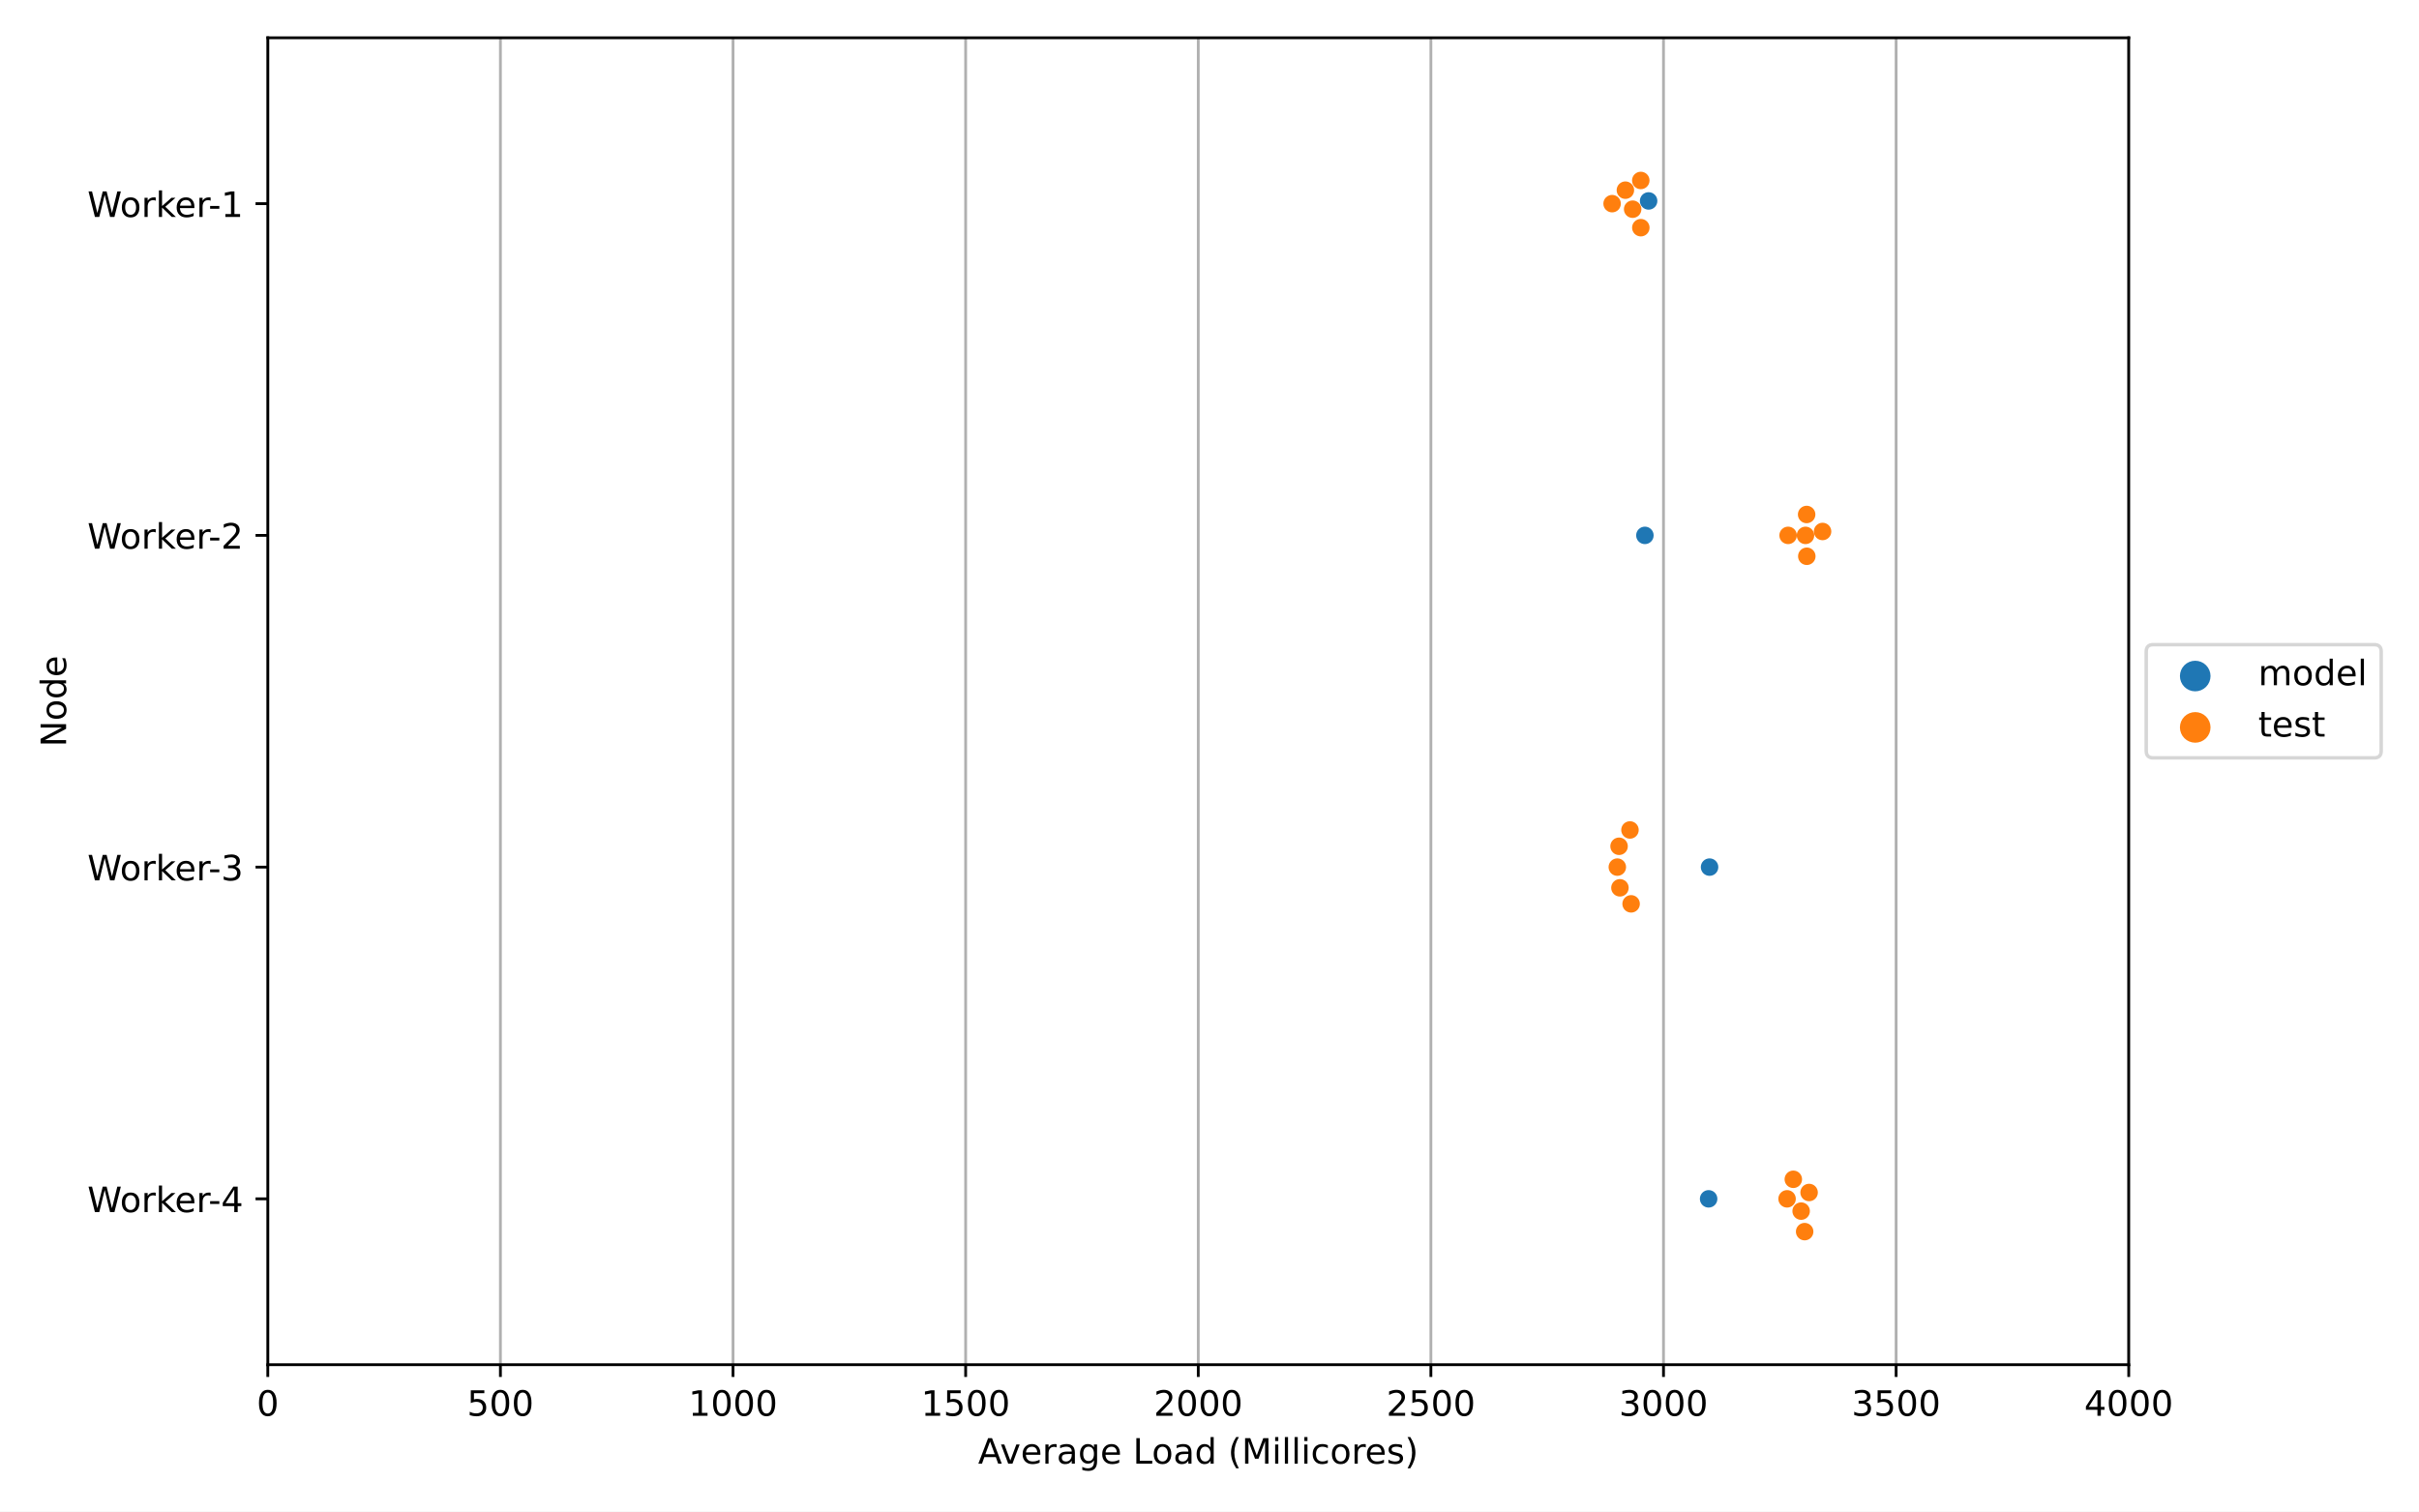
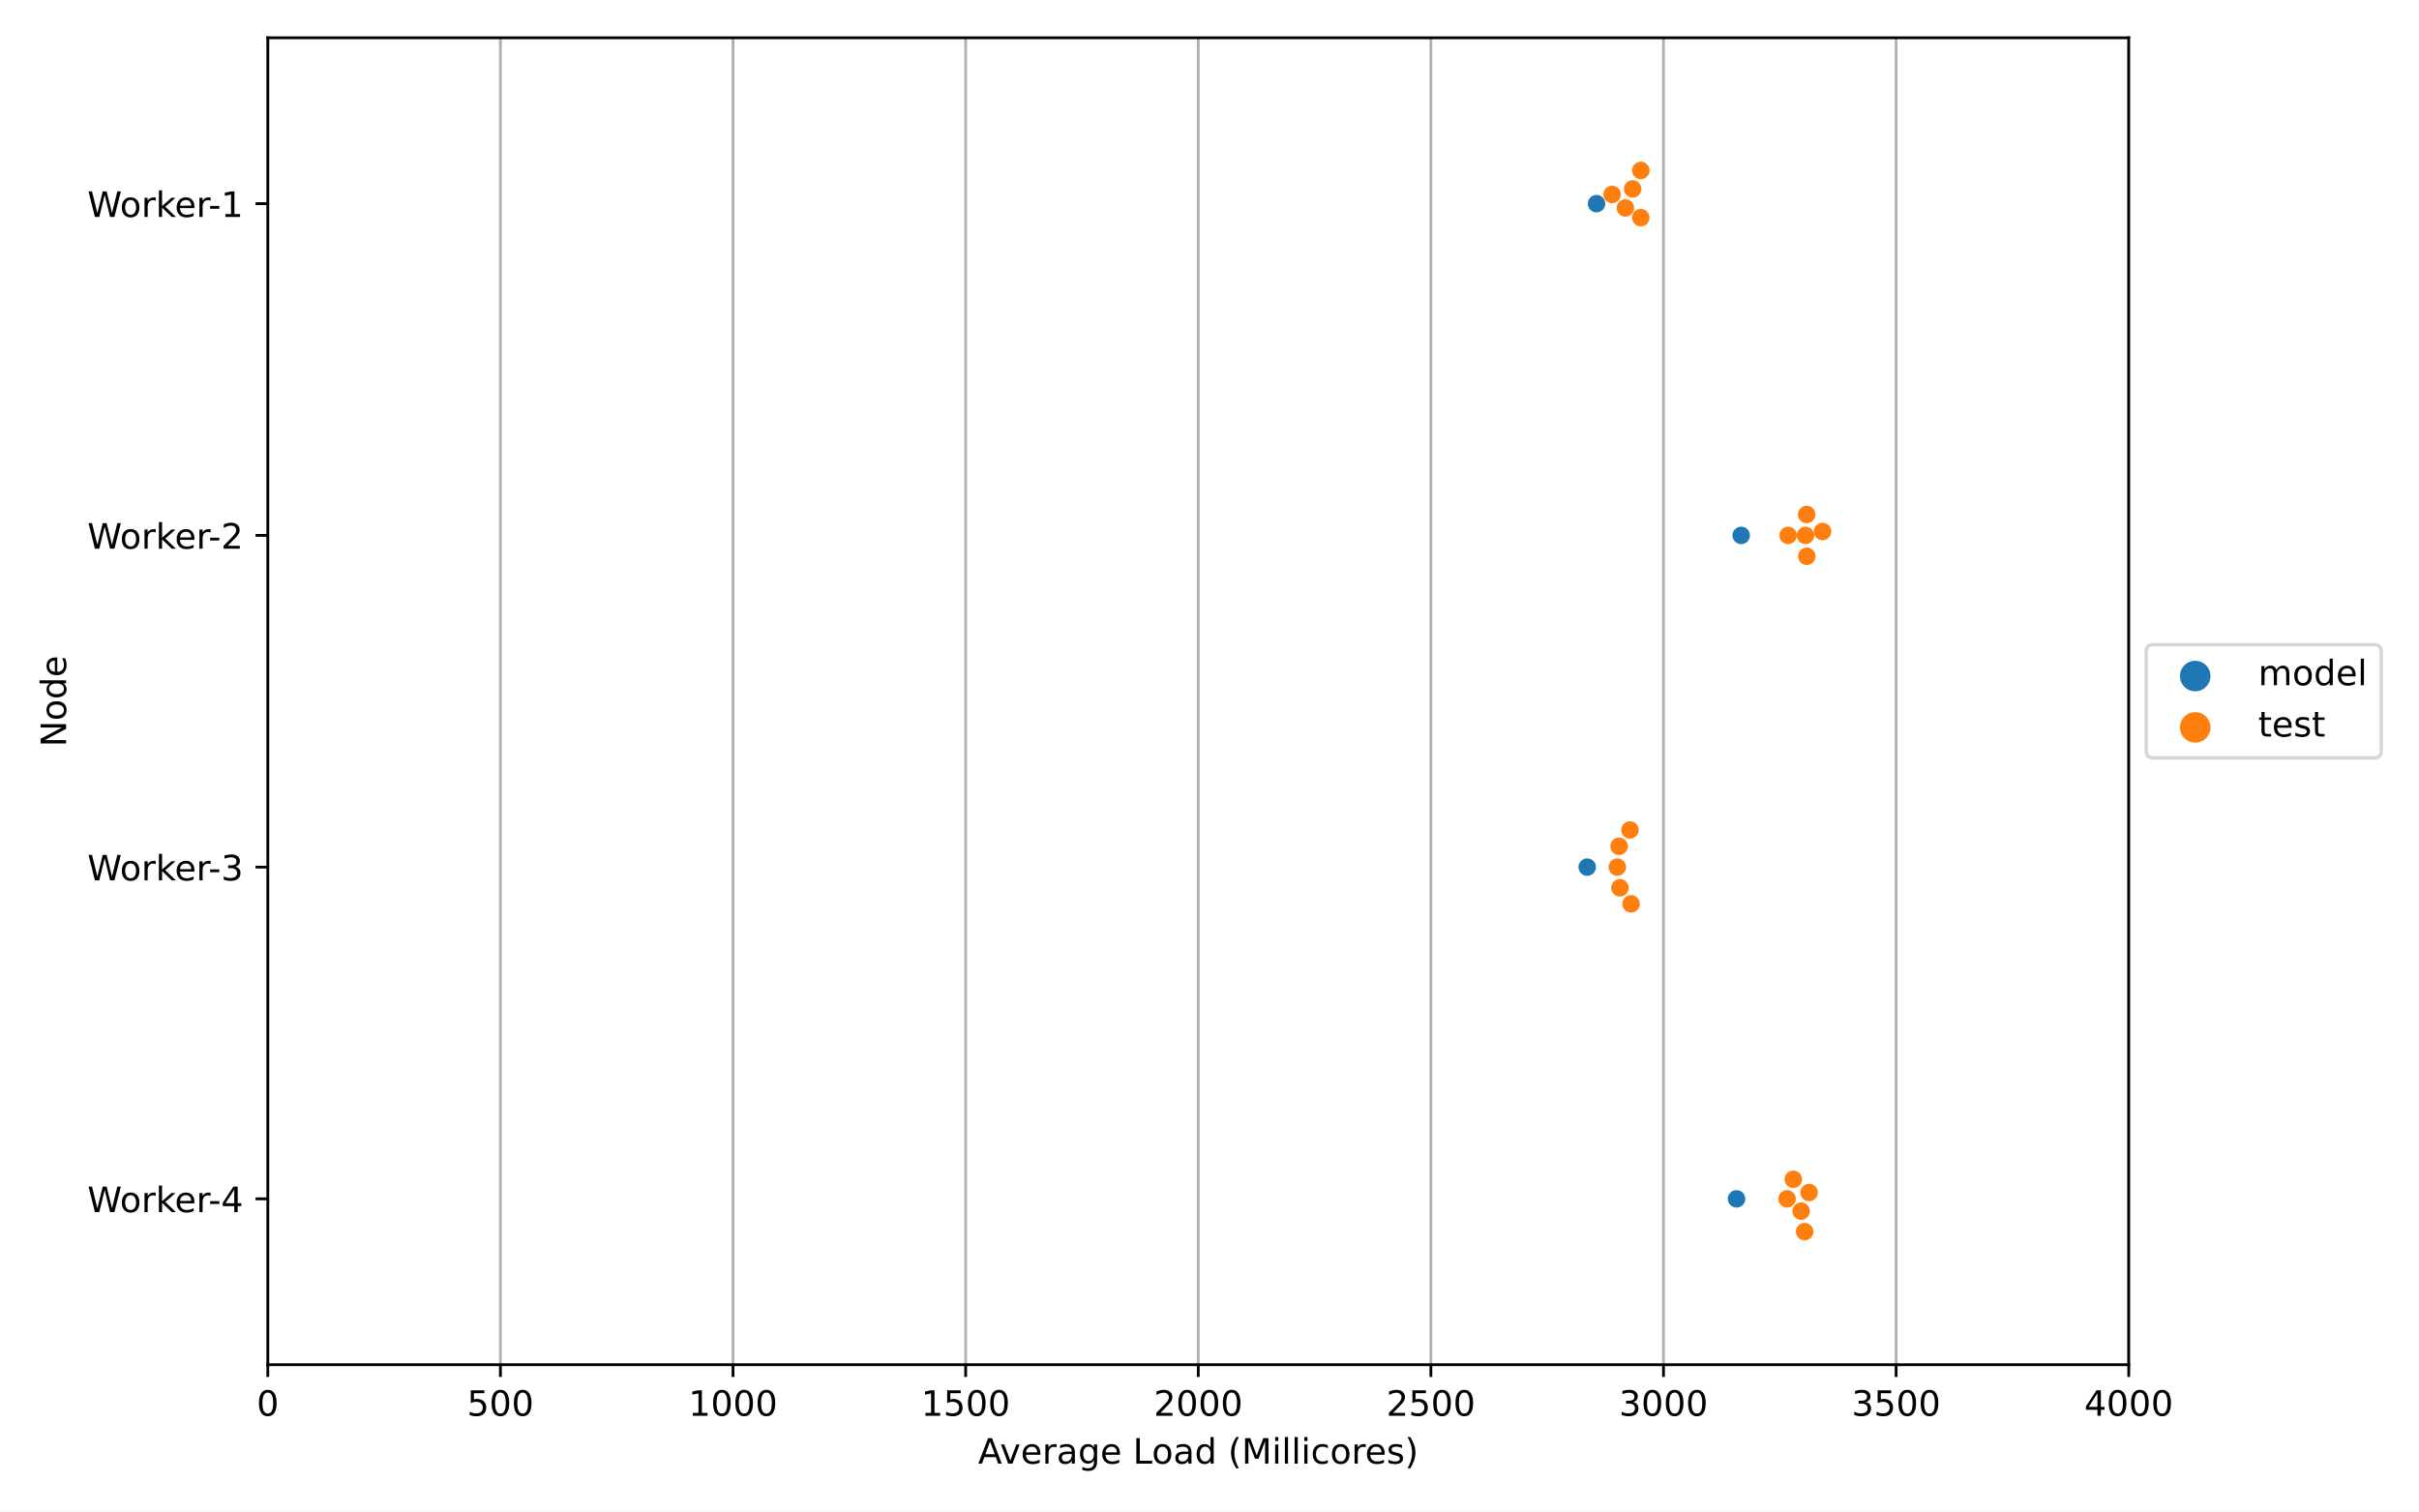
<svg xmlns="http://www.w3.org/2000/svg" xmlns:xlink="http://www.w3.org/1999/xlink" height="432pt" version="1.1" viewBox="0 0 691.2 432" width="691.2pt">
  <defs>
    <style type="text/css">*{stroke-linecap:butt;stroke-linejoin:round;}</style>
  </defs>
  <g id="figure_1">
    <g id="patch_1">
      <path d="M 0 432  L 691.2 432  L 691.2 0  L 0 0  z " style="fill:#ffffff;" />
    </g>
    <g id="axes_1">
      <g id="patch_2">
        <path d="M 76.52 390.04  L 608.26 390.04  L 608.26 10.8  L 76.52 10.8  z " style="fill:#ffffff;" />
      </g>
      <g id="PathCollection_1" />
      <g id="PathCollection_2" />
      <g id="matplotlib.axis_1">
        <g id="xtick_1">
          <g id="line2d_1">
-             <path clip-path="url(#pd15e47503b)" d="M 76.52 390.04  L 76.52 10.8  " style="fill:none;stroke:#b0b0b0;stroke-linecap:square;stroke-width:0.8;" />
+             <path clip-path="url(#p5742aaa791)" d="M 76.52 390.04  L 76.52 10.8  " style="fill:none;stroke:#b0b0b0;stroke-linecap:square;stroke-width:0.8;" />
          </g>
          <g id="line2d_2">
            <defs>
-               <path d="M 0 0  L 0 3.5  " id="m49afd84953" style="stroke:#000000;stroke-width:0.8;" />
-             </defs>
-             <g>
-               <use style="stroke:#000000;stroke-width:0.8;" x="76.52" xlink:href="#m49afd84953" y="390.04" />
+               <path d="M 0 0  L 0 3.5  " id="ma9840706c5" style="stroke:#000000;stroke-width:0.8;" />
+             </defs>
+             <g>
+               <use style="stroke:#000000;stroke-width:0.8;" x="76.52" xlink:href="#ma9840706c5" y="390.04" />
            </g>
          </g>
          <g id="text_1">
            <g transform="translate(73.33875 404.6384)scale(0.1 -0.1)">
              <defs>
                <path d="M 2034 4250  Q 1547 4250 1301 3770  Q 1056 3291 1056 2328  Q 1056 1369 1301 889  Q 1547 409 2034 409  Q 2525 409 2770 889  Q 3016 1369 3016 2328  Q 3016 3291 2770 3770  Q 2525 4250 2034 4250  z M 2034 4750  Q 2819 4750 3233 4129  Q 3647 3509 3647 2328  Q 3647 1150 3233 529  Q 2819 -91 2034 -91  Q 1250 -91 836 529  Q 422 1150 422 2328  Q 422 3509 836 4129  Q 1250 4750 2034 4750  z " id="DejaVuSans-30" transform="scale(0.015625)" />
              </defs>
              <use xlink:href="#DejaVuSans-30" />
            </g>
          </g>
        </g>
        <g id="xtick_2">
          <g id="line2d_3">
-             <path clip-path="url(#pd15e47503b)" d="M 142.988 390.04  L 142.988 10.8  " style="fill:none;stroke:#b0b0b0;stroke-linecap:square;stroke-width:0.8;" />
+             <path clip-path="url(#p5742aaa791)" d="M 142.988 390.04  L 142.988 10.8  " style="fill:none;stroke:#b0b0b0;stroke-linecap:square;stroke-width:0.8;" />
          </g>
          <g id="line2d_4">
            <g>
-               <use style="stroke:#000000;stroke-width:0.8;" x="142.988" xlink:href="#m49afd84953" y="390.04" />
+               <use style="stroke:#000000;stroke-width:0.8;" x="142.988" xlink:href="#ma9840706c5" y="390.04" />
            </g>
          </g>
          <g id="text_2">
            <g transform="translate(133.4437 404.6384)scale(0.1 -0.1)">
              <defs>
                <path d="M 691 4666  L 3169 4666  L 3169 4134  L 1269 4134  L 1269 2991  Q 1406 3038 1543 3061  Q 1681 3084 1819 3084  Q 2600 3084 3056 2656  Q 3513 2228 3513 1497  Q 3513 744 3044 326  Q 2575 -91 1722 -91  Q 1428 -91 1123 -41  Q 819 9 494 109  L 494 744  Q 775 591 1075 516  Q 1375 441 1709 441  Q 2250 441 2565 725  Q 2881 1009 2881 1497  Q 2881 1984 2565 2268  Q 2250 2553 1709 2553  Q 1456 2553 1204 2497  Q 953 2441 691 2322  L 691 4666  z " id="DejaVuSans-35" transform="scale(0.015625)" />
              </defs>
              <use xlink:href="#DejaVuSans-35" />
              <use x="63.623" xlink:href="#DejaVuSans-30" />
              <use x="127.246" xlink:href="#DejaVuSans-30" />
            </g>
          </g>
        </g>
        <g id="xtick_3">
          <g id="line2d_5">
-             <path clip-path="url(#pd15e47503b)" d="M 209.455 390.04  L 209.455 10.8  " style="fill:none;stroke:#b0b0b0;stroke-linecap:square;stroke-width:0.8;" />
+             <path clip-path="url(#p5742aaa791)" d="M 209.455 390.04  L 209.455 10.8  " style="fill:none;stroke:#b0b0b0;stroke-linecap:square;stroke-width:0.8;" />
          </g>
          <g id="line2d_6">
            <g>
-               <use style="stroke:#000000;stroke-width:0.8;" x="209.455" xlink:href="#m49afd84953" y="390.04" />
+               <use style="stroke:#000000;stroke-width:0.8;" x="209.455" xlink:href="#ma9840706c5" y="390.04" />
            </g>
          </g>
          <g id="text_3">
            <g transform="translate(196.73 404.6384)scale(0.1 -0.1)">
              <defs>
                <path d="M 794 531  L 1825 531  L 1825 4091  L 703 3866  L 703 4441  L 1819 4666  L 2450 4666  L 2450 531  L 3481 531  L 3481 0  L 794 0  L 794 531  z " id="DejaVuSans-31" transform="scale(0.015625)" />
              </defs>
              <use xlink:href="#DejaVuSans-31" />
              <use x="63.623" xlink:href="#DejaVuSans-30" />
              <use x="127.246" xlink:href="#DejaVuSans-30" />
              <use x="190.869" xlink:href="#DejaVuSans-30" />
            </g>
          </g>
        </g>
        <g id="xtick_4">
          <g id="line2d_7">
-             <path clip-path="url(#pd15e47503b)" d="M 275.923 390.04  L 275.923 10.8  " style="fill:none;stroke:#b0b0b0;stroke-linecap:square;stroke-width:0.8;" />
+             <path clip-path="url(#p5742aaa791)" d="M 275.923 390.04  L 275.923 10.8  " style="fill:none;stroke:#b0b0b0;stroke-linecap:square;stroke-width:0.8;" />
          </g>
          <g id="line2d_8">
            <g>
-               <use style="stroke:#000000;stroke-width:0.8;" x="275.923" xlink:href="#m49afd84953" y="390.04" />
+               <use style="stroke:#000000;stroke-width:0.8;" x="275.923" xlink:href="#ma9840706c5" y="390.04" />
            </g>
          </g>
          <g id="text_4">
            <g transform="translate(263.1975 404.6384)scale(0.1 -0.1)">
              <use xlink:href="#DejaVuSans-31" />
              <use x="63.623" xlink:href="#DejaVuSans-35" />
              <use x="127.246" xlink:href="#DejaVuSans-30" />
              <use x="190.869" xlink:href="#DejaVuSans-30" />
            </g>
          </g>
        </g>
        <g id="xtick_5">
          <g id="line2d_9">
-             <path clip-path="url(#pd15e47503b)" d="M 342.39 390.04  L 342.39 10.8  " style="fill:none;stroke:#b0b0b0;stroke-linecap:square;stroke-width:0.8;" />
+             <path clip-path="url(#p5742aaa791)" d="M 342.39 390.04  L 342.39 10.8  " style="fill:none;stroke:#b0b0b0;stroke-linecap:square;stroke-width:0.8;" />
          </g>
          <g id="line2d_10">
            <g>
-               <use style="stroke:#000000;stroke-width:0.8;" x="342.39" xlink:href="#m49afd84953" y="390.04" />
+               <use style="stroke:#000000;stroke-width:0.8;" x="342.39" xlink:href="#ma9840706c5" y="390.04" />
            </g>
          </g>
          <g id="text_5">
            <g transform="translate(329.665 404.6384)scale(0.1 -0.1)">
              <defs>
                <path d="M 1228 531  L 3431 531  L 3431 0  L 469 0  L 469 531  Q 828 903 1448 1529  Q 2069 2156 2228 2338  Q 2531 2678 2651 2914  Q 2772 3150 2772 3378  Q 2772 3750 2511 3984  Q 2250 4219 1831 4219  Q 1534 4219 1204 4116  Q 875 4013 500 3803  L 500 4441  Q 881 4594 1212 4672  Q 1544 4750 1819 4750  Q 2544 4750 2975 4387  Q 3406 4025 3406 3419  Q 3406 3131 3298 2873  Q 3191 2616 2906 2266  Q 2828 2175 2409 1742  Q 1991 1309 1228 531  z " id="DejaVuSans-32" transform="scale(0.015625)" />
              </defs>
              <use xlink:href="#DejaVuSans-32" />
              <use x="63.623" xlink:href="#DejaVuSans-30" />
              <use x="127.246" xlink:href="#DejaVuSans-30" />
              <use x="190.869" xlink:href="#DejaVuSans-30" />
            </g>
          </g>
        </g>
        <g id="xtick_6">
          <g id="line2d_11">
-             <path clip-path="url(#pd15e47503b)" d="M 408.858 390.04  L 408.858 10.8  " style="fill:none;stroke:#b0b0b0;stroke-linecap:square;stroke-width:0.8;" />
+             <path clip-path="url(#p5742aaa791)" d="M 408.858 390.04  L 408.858 10.8  " style="fill:none;stroke:#b0b0b0;stroke-linecap:square;stroke-width:0.8;" />
          </g>
          <g id="line2d_12">
            <g>
-               <use style="stroke:#000000;stroke-width:0.8;" x="408.858" xlink:href="#m49afd84953" y="390.04" />
+               <use style="stroke:#000000;stroke-width:0.8;" x="408.858" xlink:href="#ma9840706c5" y="390.04" />
            </g>
          </g>
          <g id="text_6">
            <g transform="translate(396.1325 404.6384)scale(0.1 -0.1)">
              <use xlink:href="#DejaVuSans-32" />
              <use x="63.623" xlink:href="#DejaVuSans-35" />
              <use x="127.246" xlink:href="#DejaVuSans-30" />
              <use x="190.869" xlink:href="#DejaVuSans-30" />
            </g>
          </g>
        </g>
        <g id="xtick_7">
          <g id="line2d_13">
-             <path clip-path="url(#pd15e47503b)" d="M 475.325 390.04  L 475.325 10.8  " style="fill:none;stroke:#b0b0b0;stroke-linecap:square;stroke-width:0.8;" />
+             <path clip-path="url(#p5742aaa791)" d="M 475.325 390.04  L 475.325 10.8  " style="fill:none;stroke:#b0b0b0;stroke-linecap:square;stroke-width:0.8;" />
          </g>
          <g id="line2d_14">
            <g>
-               <use style="stroke:#000000;stroke-width:0.8;" x="475.325" xlink:href="#m49afd84953" y="390.04" />
+               <use style="stroke:#000000;stroke-width:0.8;" x="475.325" xlink:href="#ma9840706c5" y="390.04" />
            </g>
          </g>
          <g id="text_7">
            <g transform="translate(462.6 404.6384)scale(0.1 -0.1)">
              <defs>
                <path d="M 2597 2516  Q 3050 2419 3304 2112  Q 3559 1806 3559 1356  Q 3559 666 3084 287  Q 2609 -91 1734 -91  Q 1441 -91 1130 -33  Q 819 25 488 141  L 488 750  Q 750 597 1062 519  Q 1375 441 1716 441  Q 2309 441 2620 675  Q 2931 909 2931 1356  Q 2931 1769 2642 2001  Q 2353 2234 1838 2234  L 1294 2234  L 1294 2753  L 1863 2753  Q 2328 2753 2575 2939  Q 2822 3125 2822 3475  Q 2822 3834 2567 4026  Q 2313 4219 1838 4219  Q 1578 4219 1281 4162  Q 984 4106 628 3988  L 628 4550  Q 988 4650 1302 4700  Q 1616 4750 1894 4750  Q 2613 4750 3031 4423  Q 3450 4097 3450 3541  Q 3450 3153 3228 2886  Q 3006 2619 2597 2516  z " id="DejaVuSans-33" transform="scale(0.015625)" />
              </defs>
              <use xlink:href="#DejaVuSans-33" />
              <use x="63.623" xlink:href="#DejaVuSans-30" />
              <use x="127.246" xlink:href="#DejaVuSans-30" />
              <use x="190.869" xlink:href="#DejaVuSans-30" />
            </g>
          </g>
        </g>
        <g id="xtick_8">
          <g id="line2d_15">
-             <path clip-path="url(#pd15e47503b)" d="M 541.793 390.04  L 541.793 10.8  " style="fill:none;stroke:#b0b0b0;stroke-linecap:square;stroke-width:0.8;" />
+             <path clip-path="url(#p5742aaa791)" d="M 541.793 390.04  L 541.793 10.8  " style="fill:none;stroke:#b0b0b0;stroke-linecap:square;stroke-width:0.8;" />
          </g>
          <g id="line2d_16">
            <g>
-               <use style="stroke:#000000;stroke-width:0.8;" x="541.793" xlink:href="#m49afd84953" y="390.04" />
+               <use style="stroke:#000000;stroke-width:0.8;" x="541.793" xlink:href="#ma9840706c5" y="390.04" />
            </g>
          </g>
          <g id="text_8">
            <g transform="translate(529.0675 404.6384)scale(0.1 -0.1)">
              <use xlink:href="#DejaVuSans-33" />
              <use x="63.623" xlink:href="#DejaVuSans-35" />
              <use x="127.246" xlink:href="#DejaVuSans-30" />
              <use x="190.869" xlink:href="#DejaVuSans-30" />
            </g>
          </g>
        </g>
        <g id="xtick_9">
          <g id="line2d_17">
-             <path clip-path="url(#pd15e47503b)" d="M 608.26 390.04  L 608.26 10.8  " style="fill:none;stroke:#b0b0b0;stroke-linecap:square;stroke-width:0.8;" />
+             <path clip-path="url(#p5742aaa791)" d="M 608.26 390.04  L 608.26 10.8  " style="fill:none;stroke:#b0b0b0;stroke-linecap:square;stroke-width:0.8;" />
          </g>
          <g id="line2d_18">
            <g>
-               <use style="stroke:#000000;stroke-width:0.8;" x="608.26" xlink:href="#m49afd84953" y="390.04" />
+               <use style="stroke:#000000;stroke-width:0.8;" x="608.26" xlink:href="#ma9840706c5" y="390.04" />
            </g>
          </g>
          <g id="text_9">
            <g transform="translate(595.535 404.6384)scale(0.1 -0.1)">
              <defs>
                <path d="M 2419 4116  L 825 1625  L 2419 1625  L 2419 4116  z M 2253 4666  L 3047 4666  L 3047 1625  L 3713 1625  L 3713 1100  L 3047 1100  L 3047 0  L 2419 0  L 2419 1100  L 313 1100  L 313 1709  L 2253 4666  z " id="DejaVuSans-34" transform="scale(0.015625)" />
              </defs>
              <use xlink:href="#DejaVuSans-34" />
              <use x="63.623" xlink:href="#DejaVuSans-30" />
              <use x="127.246" xlink:href="#DejaVuSans-30" />
              <use x="190.869" xlink:href="#DejaVuSans-30" />
            </g>
          </g>
        </g>
        <g id="text_10">
          <g transform="translate(279.4783 418.3166)scale(0.1 -0.1)">
            <defs>
              <path d="M 2188 4044  L 1331 1722  L 3047 1722  L 2188 4044  z M 1831 4666  L 2547 4666  L 4325 0  L 3669 0  L 3244 1197  L 1141 1197  L 716 0  L 50 0  L 1831 4666  z " id="DejaVuSans-41" transform="scale(0.015625)" />
              <path d="M 191 3500  L 800 3500  L 1894 563  L 2988 3500  L 3597 3500  L 2284 0  L 1503 0  L 191 3500  z " id="DejaVuSans-76" transform="scale(0.015625)" />
              <path d="M 3597 1894  L 3597 1613  L 953 1613  Q 991 1019 1311 708  Q 1631 397 2203 397  Q 2534 397 2845 478  Q 3156 559 3463 722  L 3463 178  Q 3153 47 2828 -22  Q 2503 -91 2169 -91  Q 1331 -91 842 396  Q 353 884 353 1716  Q 353 2575 817 3079  Q 1281 3584 2069 3584  Q 2775 3584 3186 3129  Q 3597 2675 3597 1894  z M 3022 2063  Q 3016 2534 2758 2815  Q 2500 3097 2075 3097  Q 1594 3097 1305 2825  Q 1016 2553 972 2059  L 3022 2063  z " id="DejaVuSans-65" transform="scale(0.015625)" />
              <path d="M 2631 2963  Q 2534 3019 2420 3045  Q 2306 3072 2169 3072  Q 1681 3072 1420 2755  Q 1159 2438 1159 1844  L 1159 0  L 581 0  L 581 3500  L 1159 3500  L 1159 2956  Q 1341 3275 1631 3429  Q 1922 3584 2338 3584  Q 2397 3584 2469 3576  Q 2541 3569 2628 3553  L 2631 2963  z " id="DejaVuSans-72" transform="scale(0.015625)" />
              <path d="M 2194 1759  Q 1497 1759 1228 1600  Q 959 1441 959 1056  Q 959 750 1161 570  Q 1363 391 1709 391  Q 2188 391 2477 730  Q 2766 1069 2766 1631  L 2766 1759  L 2194 1759  z M 3341 1997  L 3341 0  L 2766 0  L 2766 531  Q 2569 213 2275 61  Q 1981 -91 1556 -91  Q 1019 -91 701 211  Q 384 513 384 1019  Q 384 1609 779 1909  Q 1175 2209 1959 2209  L 2766 2209  L 2766 2266  Q 2766 2663 2505 2880  Q 2244 3097 1772 3097  Q 1472 3097 1187 3025  Q 903 2953 641 2809  L 641 3341  Q 956 3463 1253 3523  Q 1550 3584 1831 3584  Q 2591 3584 2966 3190  Q 3341 2797 3341 1997  z " id="DejaVuSans-61" transform="scale(0.015625)" />
              <path d="M 2906 1791  Q 2906 2416 2648 2759  Q 2391 3103 1925 3103  Q 1463 3103 1205 2759  Q 947 2416 947 1791  Q 947 1169 1205 825  Q 1463 481 1925 481  Q 2391 481 2648 825  Q 2906 1169 2906 1791  z M 3481 434  Q 3481 -459 3084 -895  Q 2688 -1331 1869 -1331  Q 1566 -1331 1297 -1286  Q 1028 -1241 775 -1147  L 775 -588  Q 1028 -725 1275 -790  Q 1522 -856 1778 -856  Q 2344 -856 2625 -561  Q 2906 -266 2906 331  L 2906 616  Q 2728 306 2450 153  Q 2172 0 1784 0  Q 1141 0 747 490  Q 353 981 353 1791  Q 353 2603 747 3093  Q 1141 3584 1784 3584  Q 2172 3584 2450 3431  Q 2728 3278 2906 2969  L 2906 3500  L 3481 3500  L 3481 434  z " id="DejaVuSans-67" transform="scale(0.015625)" />
              <path id="DejaVuSans-20" transform="scale(0.015625)" />
              <path d="M 628 4666  L 1259 4666  L 1259 531  L 3531 531  L 3531 0  L 628 0  L 628 4666  z " id="DejaVuSans-4c" transform="scale(0.015625)" />
              <path d="M 1959 3097  Q 1497 3097 1228 2736  Q 959 2375 959 1747  Q 959 1119 1226 758  Q 1494 397 1959 397  Q 2419 397 2687 759  Q 2956 1122 2956 1747  Q 2956 2369 2687 2733  Q 2419 3097 1959 3097  z M 1959 3584  Q 2709 3584 3137 3096  Q 3566 2609 3566 1747  Q 3566 888 3137 398  Q 2709 -91 1959 -91  Q 1206 -91 779 398  Q 353 888 353 1747  Q 353 2609 779 3096  Q 1206 3584 1959 3584  z " id="DejaVuSans-6f" transform="scale(0.015625)" />
              <path d="M 2906 2969  L 2906 4863  L 3481 4863  L 3481 0  L 2906 0  L 2906 525  Q 2725 213 2448 61  Q 2172 -91 1784 -91  Q 1150 -91 751 415  Q 353 922 353 1747  Q 353 2572 751 3078  Q 1150 3584 1784 3584  Q 2172 3584 2448 3432  Q 2725 3281 2906 2969  z M 947 1747  Q 947 1113 1208 752  Q 1469 391 1925 391  Q 2381 391 2643 752  Q 2906 1113 2906 1747  Q 2906 2381 2643 2742  Q 2381 3103 1925 3103  Q 1469 3103 1208 2742  Q 947 2381 947 1747  z " id="DejaVuSans-64" transform="scale(0.015625)" />
              <path d="M 1984 4856  Q 1566 4138 1362 3434  Q 1159 2731 1159 2009  Q 1159 1288 1364 580  Q 1569 -128 1984 -844  L 1484 -844  Q 1016 -109 783 600  Q 550 1309 550 2009  Q 550 2706 781 3412  Q 1013 4119 1484 4856  L 1984 4856  z " id="DejaVuSans-28" transform="scale(0.015625)" />
              <path d="M 628 4666  L 1569 4666  L 2759 1491  L 3956 4666  L 4897 4666  L 4897 0  L 4281 0  L 4281 4097  L 3078 897  L 2444 897  L 1241 4097  L 1241 0  L 628 0  L 628 4666  z " id="DejaVuSans-4d" transform="scale(0.015625)" />
              <path d="M 603 3500  L 1178 3500  L 1178 0  L 603 0  L 603 3500  z M 603 4863  L 1178 4863  L 1178 4134  L 603 4134  L 603 4863  z " id="DejaVuSans-69" transform="scale(0.015625)" />
              <path d="M 603 4863  L 1178 4863  L 1178 0  L 603 0  L 603 4863  z " id="DejaVuSans-6c" transform="scale(0.015625)" />
              <path d="M 3122 3366  L 3122 2828  Q 2878 2963 2633 3030  Q 2388 3097 2138 3097  Q 1578 3097 1268 2742  Q 959 2388 959 1747  Q 959 1106 1268 751  Q 1578 397 2138 397  Q 2388 397 2633 464  Q 2878 531 3122 666  L 3122 134  Q 2881 22 2623 -34  Q 2366 -91 2075 -91  Q 1284 -91 818 406  Q 353 903 353 1747  Q 353 2603 823 3093  Q 1294 3584 2113 3584  Q 2378 3584 2631 3529  Q 2884 3475 3122 3366  z " id="DejaVuSans-63" transform="scale(0.015625)" />
              <path d="M 2834 3397  L 2834 2853  Q 2591 2978 2328 3040  Q 2066 3103 1784 3103  Q 1356 3103 1142 2972  Q 928 2841 928 2578  Q 928 2378 1081 2264  Q 1234 2150 1697 2047  L 1894 2003  Q 2506 1872 2764 1633  Q 3022 1394 3022 966  Q 3022 478 2636 193  Q 2250 -91 1575 -91  Q 1294 -91 989 -36  Q 684 19 347 128  L 347 722  Q 666 556 975 473  Q 1284 391 1588 391  Q 1994 391 2212 530  Q 2431 669 2431 922  Q 2431 1156 2273 1281  Q 2116 1406 1581 1522  L 1381 1569  Q 847 1681 609 1914  Q 372 2147 372 2553  Q 372 3047 722 3315  Q 1072 3584 1716 3584  Q 2034 3584 2315 3537  Q 2597 3491 2834 3397  z " id="DejaVuSans-73" transform="scale(0.015625)" />
              <path d="M 513 4856  L 1013 4856  Q 1481 4119 1714 3412  Q 1947 2706 1947 2009  Q 1947 1309 1714 600  Q 1481 -109 1013 -844  L 513 -844  Q 928 -128 1133 580  Q 1338 1288 1338 2009  Q 1338 2731 1133 3434  Q 928 4138 513 4856  z " id="DejaVuSans-29" transform="scale(0.015625)" />
            </defs>
            <use xlink:href="#DejaVuSans-41" />
            <use x="62.533" xlink:href="#DejaVuSans-76" />
            <use x="121.713" xlink:href="#DejaVuSans-65" />
            <use x="183.236" xlink:href="#DejaVuSans-72" />
            <use x="224.35" xlink:href="#DejaVuSans-61" />
            <use x="285.629" xlink:href="#DejaVuSans-67" />
            <use x="349.105" xlink:href="#DejaVuSans-65" />
            <use x="410.629" xlink:href="#DejaVuSans-20" />
            <use x="442.416" xlink:href="#DejaVuSans-4c" />
            <use x="496.379" xlink:href="#DejaVuSans-6f" />
            <use x="557.561" xlink:href="#DejaVuSans-61" />
            <use x="618.84" xlink:href="#DejaVuSans-64" />
            <use x="682.316" xlink:href="#DejaVuSans-20" />
            <use x="714.104" xlink:href="#DejaVuSans-28" />
            <use x="753.117" xlink:href="#DejaVuSans-4d" />
            <use x="839.396" xlink:href="#DejaVuSans-69" />
            <use x="867.18" xlink:href="#DejaVuSans-6c" />
            <use x="894.963" xlink:href="#DejaVuSans-6c" />
            <use x="922.746" xlink:href="#DejaVuSans-69" />
            <use x="950.529" xlink:href="#DejaVuSans-63" />
            <use x="1005.51" xlink:href="#DejaVuSans-6f" />
            <use x="1066.691" xlink:href="#DejaVuSans-72" />
            <use x="1105.555" xlink:href="#DejaVuSans-65" />
            <use x="1167.078" xlink:href="#DejaVuSans-73" />
            <use x="1219.178" xlink:href="#DejaVuSans-29" />
          </g>
        </g>
      </g>
      <g id="matplotlib.axis_2">
        <g id="ytick_1">
          <g id="line2d_19">
            <defs>
-               <path d="M 0 0  L -3.5 0  " id="m26892e67fb" style="stroke:#000000;stroke-width:0.8;" />
-             </defs>
-             <g>
-               <use style="stroke:#000000;stroke-width:0.8;" x="76.52" xlink:href="#m26892e67fb" y="58.205" />
+               <path d="M 0 0  L -3.5 0  " id="m6de30c7441" style="stroke:#000000;stroke-width:0.8;" />
+             </defs>
+             <g>
+               <use style="stroke:#000000;stroke-width:0.8;" x="76.52" xlink:href="#m6de30c7441" y="58.205" />
            </g>
          </g>
          <g id="text_11">
            <g transform="translate(24.96531 62.00422)scale(0.1 -0.1)">
              <defs>
                <path d="M 213 4666  L 850 4666  L 1831 722  L 2809 4666  L 3519 4666  L 4500 722  L 5478 4666  L 6119 4666  L 4947 0  L 4153 0  L 3169 4050  L 2175 0  L 1381 0  L 213 4666  z " id="DejaVuSans-57" transform="scale(0.015625)" />
                <path d="M 581 4863  L 1159 4863  L 1159 1991  L 2875 3500  L 3609 3500  L 1753 1863  L 3688 0  L 2938 0  L 1159 1709  L 1159 0  L 581 0  L 581 4863  z " id="DejaVuSans-6b" transform="scale(0.015625)" />
                <path d="M 313 2009  L 1997 2009  L 1997 1497  L 313 1497  L 313 2009  z " id="DejaVuSans-2d" transform="scale(0.015625)" />
              </defs>
              <use xlink:href="#DejaVuSans-57" />
              <use x="93.002" xlink:href="#DejaVuSans-6f" />
              <use x="154.184" xlink:href="#DejaVuSans-72" />
              <use x="195.297" xlink:href="#DejaVuSans-6b" />
              <use x="249.582" xlink:href="#DejaVuSans-65" />
              <use x="311.105" xlink:href="#DejaVuSans-72" />
              <use x="345.844" xlink:href="#DejaVuSans-2d" />
              <use x="381.928" xlink:href="#DejaVuSans-31" />
            </g>
          </g>
        </g>
        <g id="ytick_2">
          <g id="line2d_20">
            <g>
-               <use style="stroke:#000000;stroke-width:0.8;" x="76.52" xlink:href="#m26892e67fb" y="153.015" />
+               <use style="stroke:#000000;stroke-width:0.8;" x="76.52" xlink:href="#m6de30c7441" y="153.015" />
            </g>
          </g>
          <g id="text_12">
            <g transform="translate(24.96531 156.8142)scale(0.1 -0.1)">
              <use xlink:href="#DejaVuSans-57" />
              <use x="93.002" xlink:href="#DejaVuSans-6f" />
              <use x="154.184" xlink:href="#DejaVuSans-72" />
              <use x="195.297" xlink:href="#DejaVuSans-6b" />
              <use x="249.582" xlink:href="#DejaVuSans-65" />
              <use x="311.105" xlink:href="#DejaVuSans-72" />
              <use x="345.844" xlink:href="#DejaVuSans-2d" />
              <use x="381.928" xlink:href="#DejaVuSans-32" />
            </g>
          </g>
        </g>
        <g id="ytick_3">
          <g id="line2d_21">
            <g>
-               <use style="stroke:#000000;stroke-width:0.8;" x="76.52" xlink:href="#m26892e67fb" y="247.825" />
+               <use style="stroke:#000000;stroke-width:0.8;" x="76.52" xlink:href="#m6de30c7441" y="247.825" />
            </g>
          </g>
          <g id="text_13">
            <g transform="translate(24.96531 251.6242)scale(0.1 -0.1)">
              <use xlink:href="#DejaVuSans-57" />
              <use x="93.002" xlink:href="#DejaVuSans-6f" />
              <use x="154.184" xlink:href="#DejaVuSans-72" />
              <use x="195.297" xlink:href="#DejaVuSans-6b" />
              <use x="249.582" xlink:href="#DejaVuSans-65" />
              <use x="311.105" xlink:href="#DejaVuSans-72" />
              <use x="345.844" xlink:href="#DejaVuSans-2d" />
              <use x="381.928" xlink:href="#DejaVuSans-33" />
            </g>
          </g>
        </g>
        <g id="ytick_4">
          <g id="line2d_22">
            <g>
-               <use style="stroke:#000000;stroke-width:0.8;" x="76.52" xlink:href="#m26892e67fb" y="342.635" />
+               <use style="stroke:#000000;stroke-width:0.8;" x="76.52" xlink:href="#m6de30c7441" y="342.635" />
            </g>
          </g>
          <g id="text_14">
            <g transform="translate(24.96531 346.4342)scale(0.1 -0.1)">
              <use xlink:href="#DejaVuSans-57" />
              <use x="93.002" xlink:href="#DejaVuSans-6f" />
              <use x="154.184" xlink:href="#DejaVuSans-72" />
              <use x="195.297" xlink:href="#DejaVuSans-6b" />
              <use x="249.582" xlink:href="#DejaVuSans-65" />
              <use x="311.105" xlink:href="#DejaVuSans-72" />
              <use x="345.844" xlink:href="#DejaVuSans-2d" />
              <use x="381.928" xlink:href="#DejaVuSans-34" />
            </g>
          </g>
        </g>
        <g id="text_15">
          <g transform="translate(18.88563 213.4708)rotate(-90)scale(0.1 -0.1)">
            <defs>
              <path d="M 628 4666  L 1478 4666  L 3547 763  L 3547 4666  L 4159 4666  L 4159 0  L 3309 0  L 1241 3903  L 1241 0  L 628 0  L 628 4666  z " id="DejaVuSans-4e" transform="scale(0.015625)" />
            </defs>
            <use xlink:href="#DejaVuSans-4e" />
            <use x="74.805" xlink:href="#DejaVuSans-6f" />
            <use x="135.986" xlink:href="#DejaVuSans-64" />
            <use x="199.463" xlink:href="#DejaVuSans-65" />
          </g>
        </g>
      </g>
      <g id="patch_3">
        <path d="M 76.52 390.04  L 76.52 10.8  " style="fill:none;stroke:#000000;stroke-linecap:square;stroke-linejoin:miter;stroke-width:0.8;" />
      </g>
      <g id="patch_4">
        <path d="M 608.26 390.04  L 608.26 10.8  " style="fill:none;stroke:#000000;stroke-linecap:square;stroke-linejoin:miter;stroke-width:0.8;" />
      </g>
      <g id="patch_5">
        <path d="M 76.52 390.04  L 608.26 390.04  " style="fill:none;stroke:#000000;stroke-linecap:square;stroke-linejoin:miter;stroke-width:0.8;" />
      </g>
      <g id="patch_6">
        <path d="M 76.52 10.8  L 608.26 10.8  " style="fill:none;stroke:#000000;stroke-linecap:square;stroke-linejoin:miter;stroke-width:0.8;" />
      </g>
      <g id="PathCollection_3">
        <defs>
-           <path d="M 0 2.5  C 0.663 2.5 1.299 2.237 1.768 1.768  C 2.237 1.299 2.5 0.663 2.5 -0  C 2.5 -0.663 2.237 -1.299 1.768 -1.768  C 1.299 -2.237 0.663 -2.5 0 -2.5  C -0.663 -2.5 -1.299 -2.237 -1.768 -1.768  C -2.237 -1.299 -2.5 -0.663 -2.5 0  C -2.5 0.663 -2.237 1.299 -1.768 1.768  C -1.299 2.237 -0.663 2.5 0 2.5  z " id="C0_0_aae657274e" />
+           <path d="M 0 2.5  C 0.663 2.5 1.299 2.237 1.768 1.768  C 2.237 1.299 2.5 0.663 2.5 -0  C 2.5 -0.663 2.237 -1.299 1.768 -1.768  C 1.299 -2.237 0.663 -2.5 0 -2.5  C -0.663 -2.5 -1.299 -2.237 -1.768 -1.768  C -2.237 -1.299 -2.5 -0.663 -2.5 0  C -2.5 0.663 -2.237 1.299 -1.768 1.768  C -1.299 2.237 -0.663 2.5 0 2.5  z " id="C0_0_3f93708618" />
        </defs>
-         <g clip-path="url(#pd15e47503b)">
-           <use style="fill:#ff7f0e;" x="460.64" xlink:href="#C0_0_aae657274e" y="58.205" />
-         </g>
-         <g clip-path="url(#pd15e47503b)">
-           <use style="fill:#ff7f0e;" x="464.437" xlink:href="#C0_0_aae657274e" y="54.351" />
-         </g>
-         <g clip-path="url(#pd15e47503b)">
-           <use style="fill:#ff7f0e;" x="466.51" xlink:href="#C0_0_aae657274e" y="59.789" />
-         </g>
-         <g clip-path="url(#pd15e47503b)">
-           <use style="fill:#ff7f0e;" x="468.835" xlink:href="#C0_0_aae657274e" y="51.577" />
-         </g>
-         <g clip-path="url(#pd15e47503b)">
-           <use style="fill:#ff7f0e;" x="468.847" xlink:href="#C0_0_aae657274e" y="65.07" />
-         </g>
-         <g clip-path="url(#pd15e47503b)">
-           <use style="fill:#1f77b4;" x="471.071" xlink:href="#C0_0_aae657274e" y="57.429" />
+         <g clip-path="url(#p5742aaa791)">
+           <use style="fill:#1f77b4;" x="456.182" xlink:href="#C0_0_3f93708618" y="58.205" />
+         </g>
+         <g clip-path="url(#p5742aaa791)">
+           <use style="fill:#ff7f0e;" x="460.64" xlink:href="#C0_0_3f93708618" y="55.572" />
+         </g>
+         <g clip-path="url(#p5742aaa791)">
+           <use style="fill:#ff7f0e;" x="464.437" xlink:href="#C0_0_3f93708618" y="59.426" />
+         </g>
+         <g clip-path="url(#p5742aaa791)">
+           <use style="fill:#ff7f0e;" x="466.51" xlink:href="#C0_0_3f93708618" y="53.988" />
+         </g>
+         <g clip-path="url(#p5742aaa791)">
+           <use style="fill:#ff7f0e;" x="468.835" xlink:href="#C0_0_3f93708618" y="62.201" />
+         </g>
+         <g clip-path="url(#p5742aaa791)">
+           <use style="fill:#ff7f0e;" x="468.847" xlink:href="#C0_0_3f93708618" y="48.707" />
        </g>
      </g>
      <g id="PathCollection_4">
        <defs>
-           <path d="M 0 2.5  C 0.663 2.5 1.299 2.237 1.768 1.768  C 2.237 1.299 2.5 0.663 2.5 -0  C 2.5 -0.663 2.237 -1.299 1.768 -1.768  C 1.299 -2.237 0.663 -2.5 0 -2.5  C -0.663 -2.5 -1.299 -2.237 -1.768 -1.768  C -2.237 -1.299 -2.5 -0.663 -2.5 0  C -2.5 0.663 -2.237 1.299 -1.768 1.768  C -1.299 2.237 -0.663 2.5 0 2.5  z " id="C1_0_fbd7c37b40" />
+           <path d="M 0 2.5  C 0.663 2.5 1.299 2.237 1.768 1.768  C 2.237 1.299 2.5 0.663 2.5 -0  C 2.5 -0.663 2.237 -1.299 1.768 -1.768  C 1.299 -2.237 0.663 -2.5 0 -2.5  C -0.663 -2.5 -1.299 -2.237 -1.768 -1.768  C -2.237 -1.299 -2.5 -0.663 -2.5 0  C -2.5 0.663 -2.237 1.299 -1.768 1.768  C -1.299 2.237 -0.663 2.5 0 2.5  z " id="C1_0_9333e9f03a" />
        </defs>
-         <g clip-path="url(#pd15e47503b)">
-           <use style="fill:#1f77b4;" x="470.008" xlink:href="#C1_0_fbd7c37b40" y="153.015" />
-         </g>
-         <g clip-path="url(#pd15e47503b)">
-           <use style="fill:#ff7f0e;" x="510.929" xlink:href="#C1_0_fbd7c37b40" y="153.015" />
-         </g>
-         <g clip-path="url(#pd15e47503b)">
-           <use style="fill:#ff7f0e;" x="515.899" xlink:href="#C1_0_fbd7c37b40" y="153.015" />
-         </g>
-         <g clip-path="url(#pd15e47503b)">
-           <use style="fill:#ff7f0e;" x="516.226" xlink:href="#C1_0_fbd7c37b40" y="147.043" />
-         </g>
-         <g clip-path="url(#pd15e47503b)">
-           <use style="fill:#ff7f0e;" x="516.272" xlink:href="#C1_0_fbd7c37b40" y="158.984" />
-         </g>
-         <g clip-path="url(#pd15e47503b)">
-           <use style="fill:#ff7f0e;" x="520.776" xlink:href="#C1_0_fbd7c37b40" y="151.901" />
+         <g clip-path="url(#p5742aaa791)">
+           <use style="fill:#1f77b4;" x="497.525" xlink:href="#C1_0_9333e9f03a" y="153.015" />
+         </g>
+         <g clip-path="url(#p5742aaa791)">
+           <use style="fill:#ff7f0e;" x="510.929" xlink:href="#C1_0_9333e9f03a" y="153.015" />
+         </g>
+         <g clip-path="url(#p5742aaa791)">
+           <use style="fill:#ff7f0e;" x="515.899" xlink:href="#C1_0_9333e9f03a" y="153.015" />
+         </g>
+         <g clip-path="url(#p5742aaa791)">
+           <use style="fill:#ff7f0e;" x="516.226" xlink:href="#C1_0_9333e9f03a" y="147.043" />
+         </g>
+         <g clip-path="url(#p5742aaa791)">
+           <use style="fill:#ff7f0e;" x="516.272" xlink:href="#C1_0_9333e9f03a" y="158.984" />
+         </g>
+         <g clip-path="url(#p5742aaa791)">
+           <use style="fill:#ff7f0e;" x="520.776" xlink:href="#C1_0_9333e9f03a" y="151.901" />
        </g>
      </g>
      <g id="PathCollection_5">
        <defs>
-           <path d="M 0 2.5  C 0.663 2.5 1.299 2.237 1.768 1.768  C 2.237 1.299 2.5 0.663 2.5 -0  C 2.5 -0.663 2.237 -1.299 1.768 -1.768  C 1.299 -2.237 0.663 -2.5 0 -2.5  C -0.663 -2.5 -1.299 -2.237 -1.768 -1.768  C -2.237 -1.299 -2.5 -0.663 -2.5 0  C -2.5 0.663 -2.237 1.299 -1.768 1.768  C -1.299 2.237 -0.663 2.5 0 2.5  z " id="C2_0_df01b814db" />
+           <path d="M 0 2.5  C 0.663 2.5 1.299 2.237 1.768 1.768  C 2.237 1.299 2.5 0.663 2.5 -0  C 2.5 -0.663 2.237 -1.299 1.768 -1.768  C 1.299 -2.237 0.663 -2.5 0 -2.5  C -0.663 -2.5 -1.299 -2.237 -1.768 -1.768  C -2.237 -1.299 -2.5 -0.663 -2.5 0  C -2.5 0.663 -2.237 1.299 -1.768 1.768  C -1.299 2.237 -0.663 2.5 0 2.5  z " id="C2_0_9f860bc0f4" />
        </defs>
-         <g clip-path="url(#pd15e47503b)">
-           <use style="fill:#ff7f0e;" x="462.129" xlink:href="#C2_0_df01b814db" y="247.825" />
-         </g>
-         <g clip-path="url(#pd15e47503b)">
-           <use style="fill:#ff7f0e;" x="462.63" xlink:href="#C2_0_df01b814db" y="241.87" />
-         </g>
-         <g clip-path="url(#pd15e47503b)">
-           <use style="fill:#ff7f0e;" x="462.877" xlink:href="#C2_0_df01b814db" y="253.742" />
-         </g>
-         <g clip-path="url(#pd15e47503b)">
-           <use style="fill:#ff7f0e;" x="465.744" xlink:href="#C2_0_df01b814db" y="237.209" />
-         </g>
-         <g clip-path="url(#pd15e47503b)">
-           <use style="fill:#ff7f0e;" x="466.069" xlink:href="#C2_0_df01b814db" y="258.325" />
-         </g>
-         <g clip-path="url(#pd15e47503b)">
-           <use style="fill:#1f77b4;" x="488.486" xlink:href="#C2_0_df01b814db" y="247.825" />
+         <g clip-path="url(#p5742aaa791)">
+           <use style="fill:#1f77b4;" x="453.524" xlink:href="#C2_0_9f860bc0f4" y="247.825" />
+         </g>
+         <g clip-path="url(#p5742aaa791)">
+           <use style="fill:#ff7f0e;" x="462.129" xlink:href="#C2_0_9f860bc0f4" y="247.825" />
+         </g>
+         <g clip-path="url(#p5742aaa791)">
+           <use style="fill:#ff7f0e;" x="462.63" xlink:href="#C2_0_9f860bc0f4" y="241.87" />
+         </g>
+         <g clip-path="url(#p5742aaa791)">
+           <use style="fill:#ff7f0e;" x="462.877" xlink:href="#C2_0_9f860bc0f4" y="253.742" />
+         </g>
+         <g clip-path="url(#p5742aaa791)">
+           <use style="fill:#ff7f0e;" x="465.744" xlink:href="#C2_0_9f860bc0f4" y="237.209" />
+         </g>
+         <g clip-path="url(#p5742aaa791)">
+           <use style="fill:#ff7f0e;" x="466.069" xlink:href="#C2_0_9f860bc0f4" y="258.325" />
        </g>
      </g>
      <g id="PathCollection_6">
        <defs>
-           <path d="M 0 2.5  C 0.663 2.5 1.299 2.237 1.768 1.768  C 2.237 1.299 2.5 0.663 2.5 -0  C 2.5 -0.663 2.237 -1.299 1.768 -1.768  C 1.299 -2.237 0.663 -2.5 0 -2.5  C -0.663 -2.5 -1.299 -2.237 -1.768 -1.768  C -2.237 -1.299 -2.5 -0.663 -2.5 0  C -2.5 0.663 -2.237 1.299 -1.768 1.768  C -1.299 2.237 -0.663 2.5 0 2.5  z " id="C3_0_551a23d2b5" />
+           <path d="M 0 2.5  C 0.663 2.5 1.299 2.237 1.768 1.768  C 2.237 1.299 2.5 0.663 2.5 -0  C 2.5 -0.663 2.237 -1.299 1.768 -1.768  C 1.299 -2.237 0.663 -2.5 0 -2.5  C -0.663 -2.5 -1.299 -2.237 -1.768 -1.768  C -2.237 -1.299 -2.5 -0.663 -2.5 0  C -2.5 0.663 -2.237 1.299 -1.768 1.768  C -1.299 2.237 -0.663 2.5 0 2.5  z " id="C3_0_d509cdbf78" />
        </defs>
-         <g clip-path="url(#pd15e47503b)">
-           <use style="fill:#1f77b4;" x="488.22" xlink:href="#C3_0_551a23d2b5" y="342.635" />
-         </g>
-         <g clip-path="url(#pd15e47503b)">
-           <use style="fill:#ff7f0e;" x="510.635" xlink:href="#C3_0_551a23d2b5" y="342.635" />
-         </g>
-         <g clip-path="url(#pd15e47503b)">
-           <use style="fill:#ff7f0e;" x="512.417" xlink:href="#C3_0_551a23d2b5" y="337.049" />
-         </g>
-         <g clip-path="url(#pd15e47503b)">
-           <use style="fill:#ff7f0e;" x="514.655" xlink:href="#C3_0_551a23d2b5" y="346.144" />
-         </g>
-         <g clip-path="url(#pd15e47503b)">
-           <use style="fill:#ff7f0e;" x="515.657" xlink:href="#C3_0_551a23d2b5" y="352.006" />
-         </g>
-         <g clip-path="url(#pd15e47503b)">
-           <use style="fill:#ff7f0e;" x="516.929" xlink:href="#C3_0_551a23d2b5" y="340.823" />
+         <g clip-path="url(#p5742aaa791)">
+           <use style="fill:#1f77b4;" x="496.196" xlink:href="#C3_0_d509cdbf78" y="342.635" />
+         </g>
+         <g clip-path="url(#p5742aaa791)">
+           <use style="fill:#ff7f0e;" x="510.635" xlink:href="#C3_0_d509cdbf78" y="342.635" />
+         </g>
+         <g clip-path="url(#p5742aaa791)">
+           <use style="fill:#ff7f0e;" x="512.417" xlink:href="#C3_0_d509cdbf78" y="337.049" />
+         </g>
+         <g clip-path="url(#p5742aaa791)">
+           <use style="fill:#ff7f0e;" x="514.655" xlink:href="#C3_0_d509cdbf78" y="346.144" />
+         </g>
+         <g clip-path="url(#p5742aaa791)">
+           <use style="fill:#ff7f0e;" x="515.657" xlink:href="#C3_0_d509cdbf78" y="352.006" />
+         </g>
+         <g clip-path="url(#p5742aaa791)">
+           <use style="fill:#ff7f0e;" x="516.929" xlink:href="#C3_0_d509cdbf78" y="340.823" />
        </g>
      </g>
      <g id="legend_1">
        <g id="patch_7">
          <path d="M 615.26 216.598  L 678.399 216.598  Q 680.399 216.598 680.399 214.598  L 680.399 186.242  Q 680.399 184.242 678.399 184.242  L 615.26 184.242  Q 613.26 184.242 613.26 186.242  L 613.26 214.598  Q 613.26 216.598 615.26 216.598  z " style="fill:#ffffff;opacity:0.8;stroke:#cccccc;stroke-linejoin:miter;" />
        </g>
        <g id="PathCollection_7">
          <defs>
-             <path d="M 0 3.873  C 1.027 3.873 2.012 3.465 2.739 2.739  C 3.465 2.012 3.873 1.027 3.873 0  C 3.873 -1.027 3.465 -2.012 2.739 -2.739  C 2.012 -3.465 1.027 -3.873 0 -3.873  C -1.027 -3.873 -2.012 -3.465 -2.739 -2.739  C -3.465 -2.012 -3.873 -1.027 -3.873 0  C -3.873 1.027 -3.465 2.012 -2.739 2.739  C -2.012 3.465 -1.027 3.873 0 3.873  z " id="m73370506ba" style="stroke:#1f77b4;" />
+             <path d="M 0 3.873  C 1.027 3.873 2.012 3.465 2.739 2.739  C 3.465 2.012 3.873 1.027 3.873 0  C 3.873 -1.027 3.465 -2.012 2.739 -2.739  C 2.012 -3.465 1.027 -3.873 0 -3.873  C -1.027 -3.873 -2.012 -3.465 -2.739 -2.739  C -3.465 -2.012 -3.873 -1.027 -3.873 0  C -3.873 1.027 -3.465 2.012 -2.739 2.739  C -2.012 3.465 -1.027 3.873 0 3.873  z " id="m3d08cc1e28" style="stroke:#1f77b4;" />
          </defs>
          <g>
-             <use style="fill:#1f77b4;stroke:#1f77b4;" x="627.26" xlink:href="#m73370506ba" y="193.215" />
+             <use style="fill:#1f77b4;stroke:#1f77b4;" x="627.26" xlink:href="#m3d08cc1e28" y="193.215" />
          </g>
        </g>
        <g id="text_16">
          <g transform="translate(645.26 195.8403)scale(0.1 -0.1)">
            <defs>
              <path d="M 3328 2828  Q 3544 3216 3844 3400  Q 4144 3584 4550 3584  Q 5097 3584 5394 3201  Q 5691 2819 5691 2113  L 5691 0  L 5113 0  L 5113 2094  Q 5113 2597 4934 2840  Q 4756 3084 4391 3084  Q 3944 3084 3684 2787  Q 3425 2491 3425 1978  L 3425 0  L 2847 0  L 2847 2094  Q 2847 2600 2669 2842  Q 2491 3084 2119 3084  Q 1678 3084 1418 2786  Q 1159 2488 1159 1978  L 1159 0  L 581 0  L 581 3500  L 1159 3500  L 1159 2956  Q 1356 3278 1631 3431  Q 1906 3584 2284 3584  Q 2666 3584 2933 3390  Q 3200 3197 3328 2828  z " id="DejaVuSans-6d" transform="scale(0.015625)" />
            </defs>
            <use xlink:href="#DejaVuSans-6d" />
            <use x="97.412" xlink:href="#DejaVuSans-6f" />
            <use x="158.594" xlink:href="#DejaVuSans-64" />
            <use x="222.07" xlink:href="#DejaVuSans-65" />
            <use x="283.594" xlink:href="#DejaVuSans-6c" />
          </g>
        </g>
        <g id="PathCollection_8">
          <defs>
-             <path d="M 0 3.873  C 1.027 3.873 2.012 3.465 2.739 2.739  C 3.465 2.012 3.873 1.027 3.873 0  C 3.873 -1.027 3.465 -2.012 2.739 -2.739  C 2.012 -3.465 1.027 -3.873 0 -3.873  C -1.027 -3.873 -2.012 -3.465 -2.739 -2.739  C -3.465 -2.012 -3.873 -1.027 -3.873 0  C -3.873 1.027 -3.465 2.012 -2.739 2.739  C -2.012 3.465 -1.027 3.873 0 3.873  z " id="m983670a783" style="stroke:#ff7f0e;" />
+             <path d="M 0 3.873  C 1.027 3.873 2.012 3.465 2.739 2.739  C 3.465 2.012 3.873 1.027 3.873 0  C 3.873 -1.027 3.465 -2.012 2.739 -2.739  C 2.012 -3.465 1.027 -3.873 0 -3.873  C -1.027 -3.873 -2.012 -3.465 -2.739 -2.739  C -3.465 -2.012 -3.873 -1.027 -3.873 0  C -3.873 1.027 -3.465 2.012 -2.739 2.739  C -2.012 3.465 -1.027 3.873 0 3.873  z " id="me102176319" style="stroke:#ff7f0e;" />
          </defs>
          <g>
-             <use style="fill:#ff7f0e;stroke:#ff7f0e;" x="627.26" xlink:href="#m983670a783" y="207.893" />
+             <use style="fill:#ff7f0e;stroke:#ff7f0e;" x="627.26" xlink:href="#me102176319" y="207.893" />
          </g>
        </g>
        <g id="text_17">
          <g transform="translate(645.26 210.5184)scale(0.1 -0.1)">
            <defs>
              <path d="M 1172 4494  L 1172 3500  L 2356 3500  L 2356 3053  L 1172 3053  L 1172 1153  Q 1172 725 1289 603  Q 1406 481 1766 481  L 2356 481  L 2356 0  L 1766 0  Q 1100 0 847 248  Q 594 497 594 1153  L 594 3053  L 172 3053  L 172 3500  L 594 3500  L 594 4494  L 1172 4494  z " id="DejaVuSans-74" transform="scale(0.015625)" />
            </defs>
            <use xlink:href="#DejaVuSans-74" />
            <use x="39.209" xlink:href="#DejaVuSans-65" />
            <use x="100.732" xlink:href="#DejaVuSans-73" />
            <use x="152.832" xlink:href="#DejaVuSans-74" />
          </g>
        </g>
      </g>
    </g>
  </g>
  <defs>
-     <clipPath id="pd15e47503b">
+     <clipPath id="p5742aaa791">
      <rect height="379.24" width="531.74" x="76.52" y="10.8" />
    </clipPath>
  </defs>
</svg>
